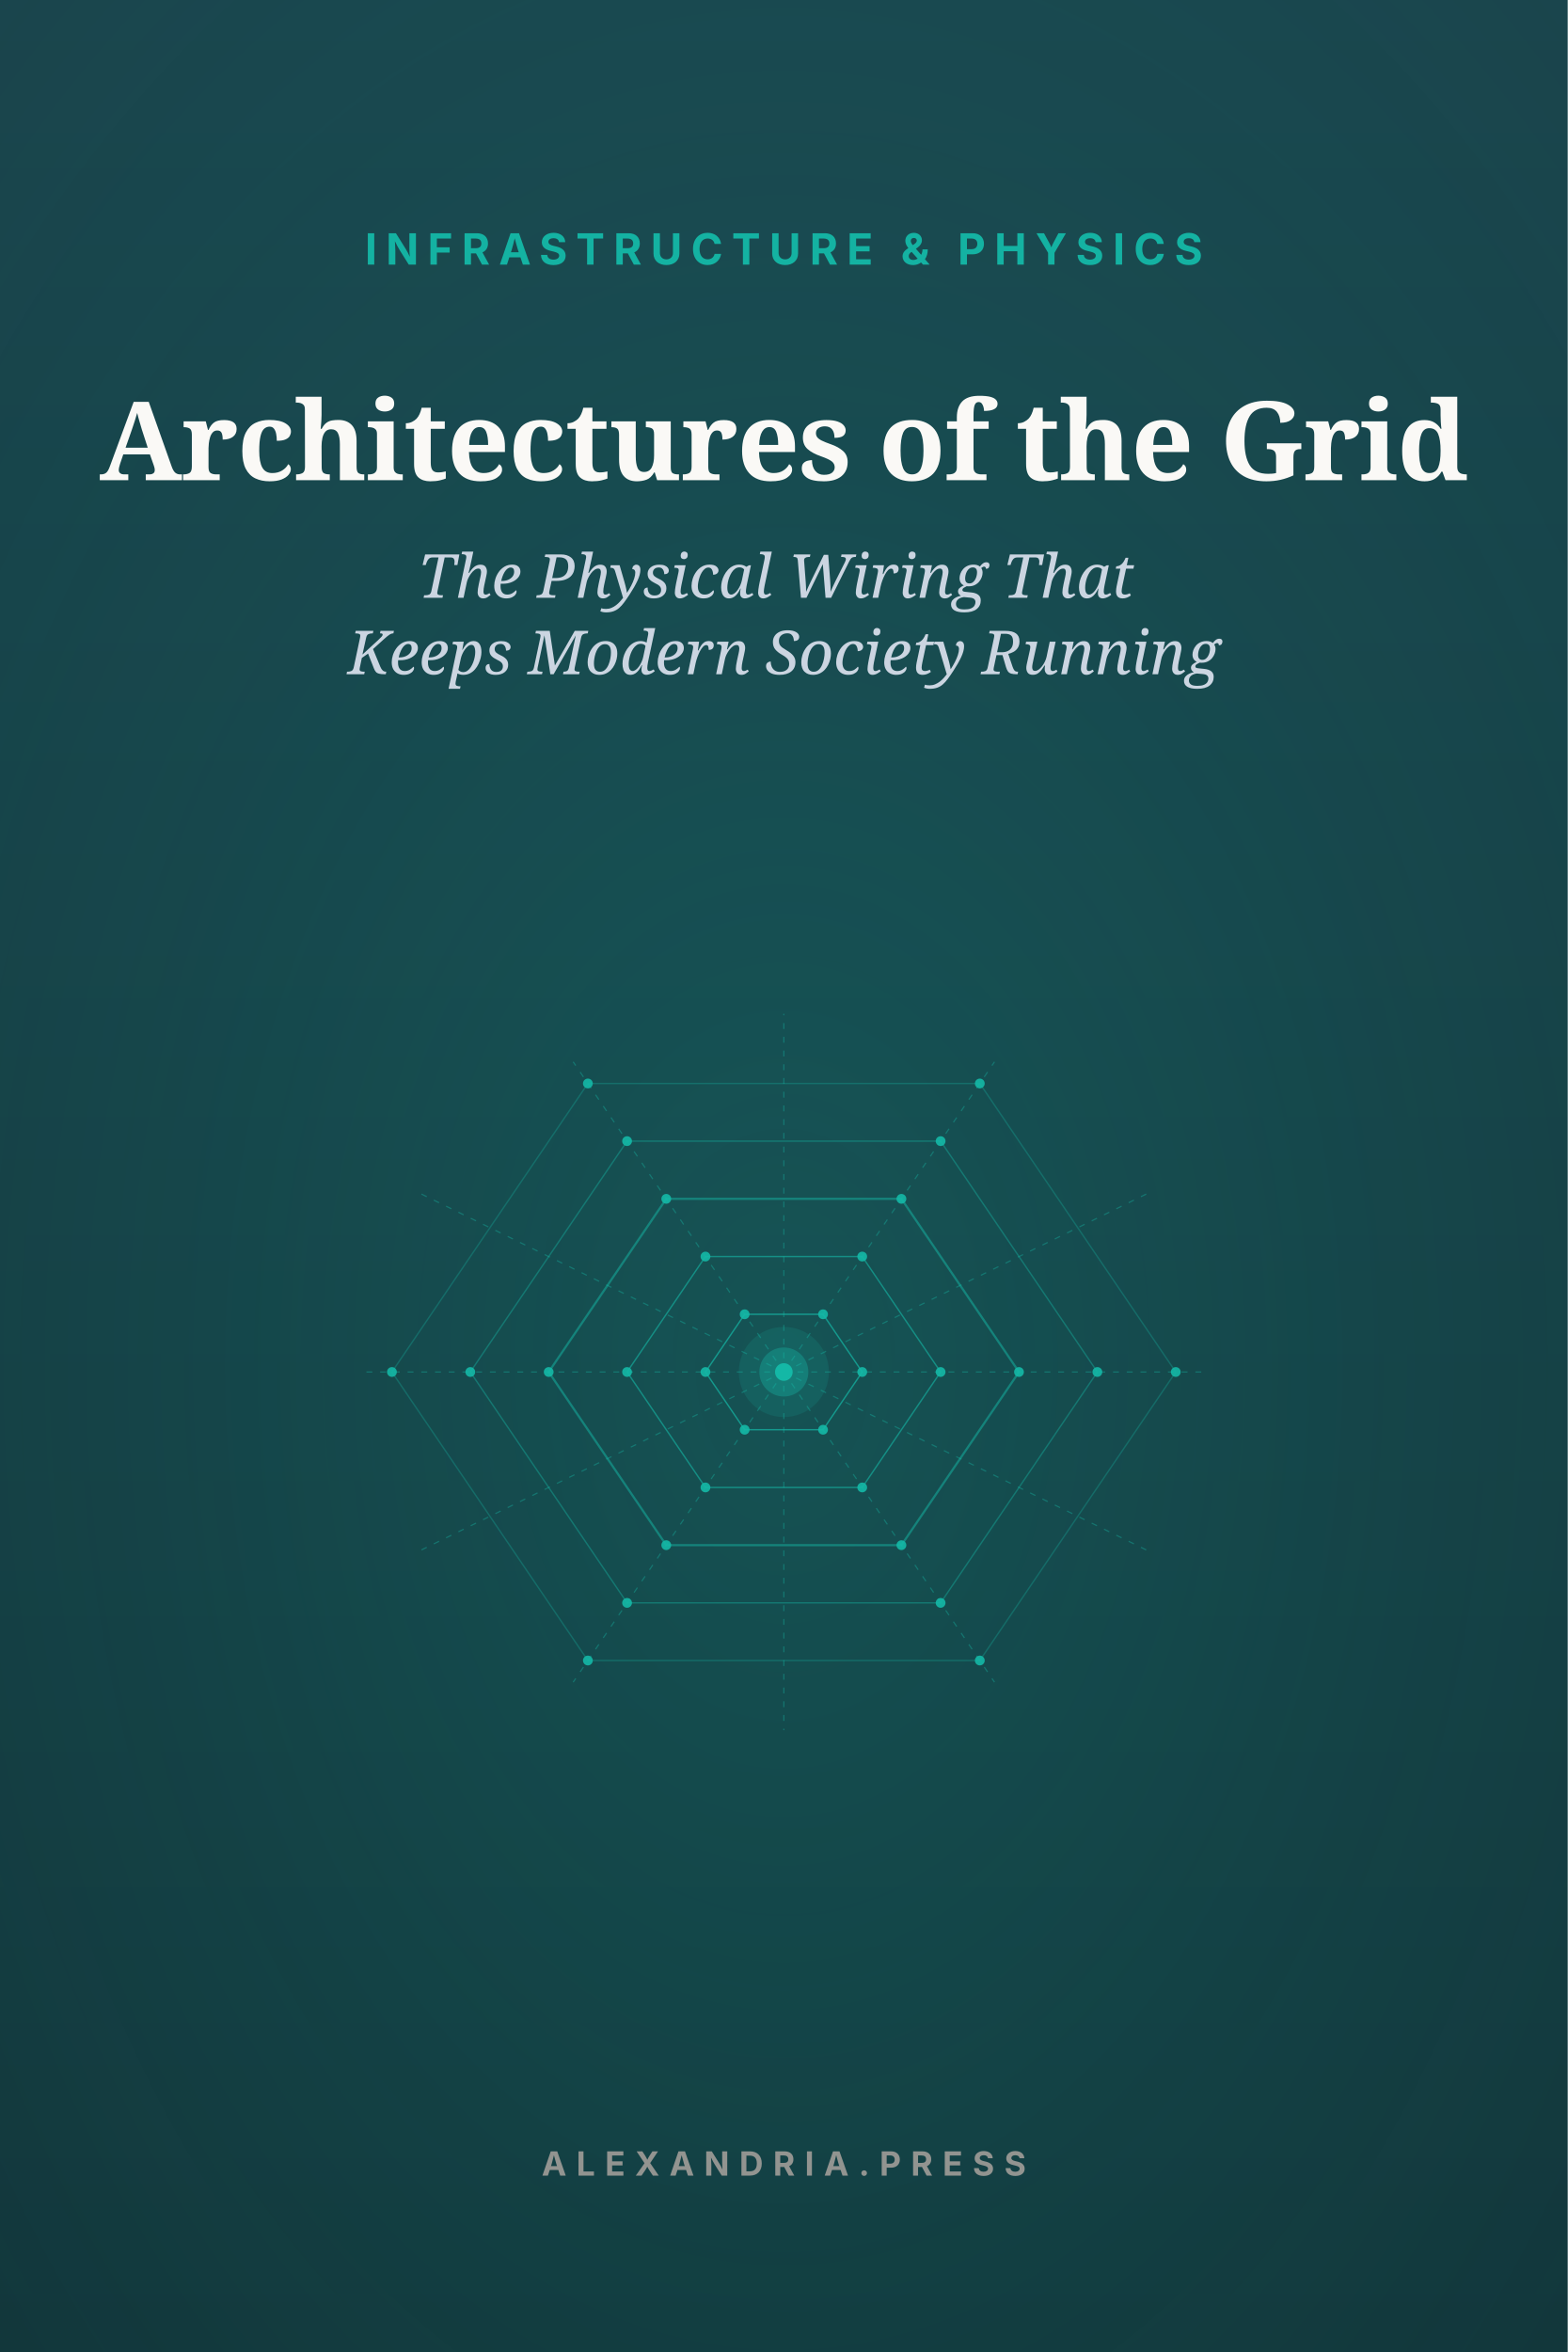
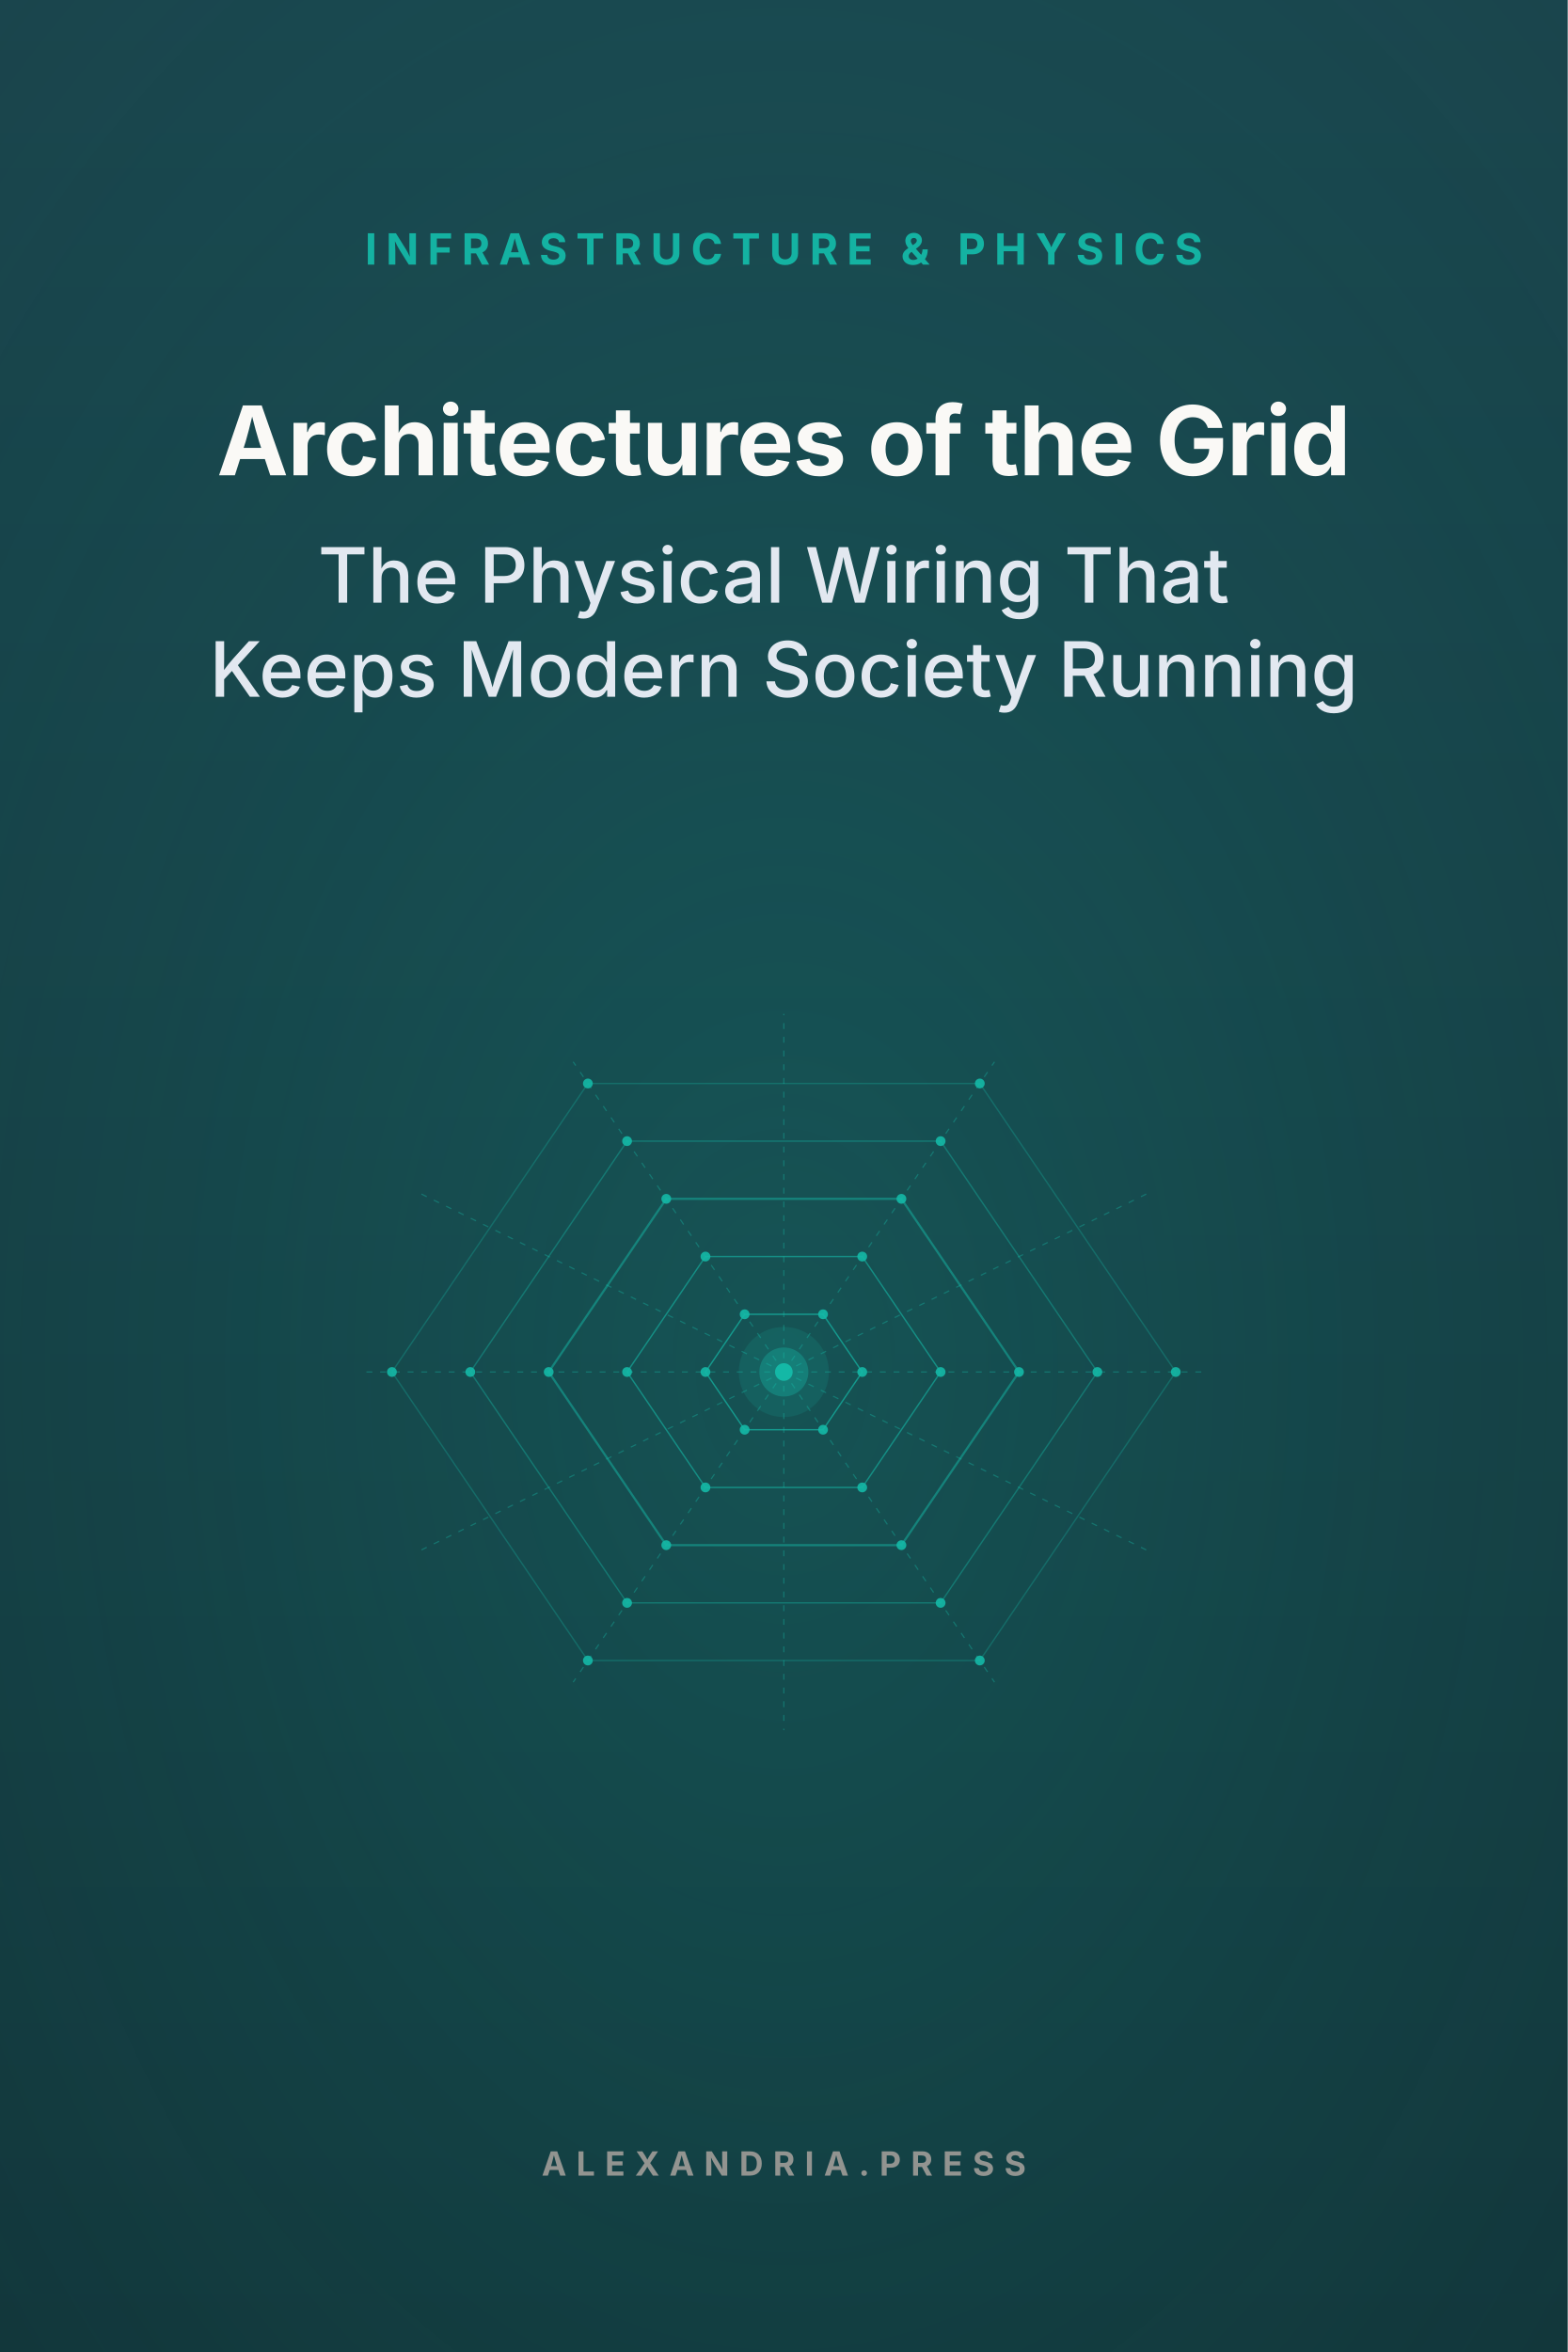
<svg xmlns="http://www.w3.org/2000/svg" viewBox="0 0 1600 2400" width="100%" height="100%">
  <defs>
    <linearGradient id="bg-architectures-of-the-grid" x1="0%" y1="0%" x2="0%" y2="100%">
      <stop offset="0%" stop-color="#1a3b45" />
      <stop offset="60%" stop-color="#152f37" />
      <stop offset="100%" stop-color="#12282f" />
    </linearGradient>
    <radialGradient id="halo-architectures-of-the-grid" cx="50%" cy="58%" r="75%">
      <stop offset="0%" stop-color="#14b8a6" stop-opacity="0.26" />
      <stop offset="55%" stop-color="#14b8a6" stop-opacity="0.15" />
      <stop offset="100%" stop-color="#14b8a6" stop-opacity="0.08" />
    </radialGradient>
  </defs>
  <rect width="1600" height="2400" fill="url(#bg-architectures-of-the-grid)" />
  <rect width="1600" height="2400" fill="url(#halo-architectures-of-the-grid)" />
  <g text-anchor="middle" font-family="'Inter', -apple-system, sans-serif">
    <text x="800" y="270" font-size="44" font-weight="700" letter-spacing="9" fill="#14b8a6" opacity="0.95">INFRASTRUCTURE &amp; PHYSICS</text>
  </g>
  <g text-anchor="middle">
-     <text x="800" y="490" font-family="'Literata', Georgia, serif" font-size="112" font-weight="700" letter-spacing="-0.01em" fill="#faf9f6">
+     <text x="800" y="485" font-family="'Inter', -apple-system, BlinkMacSystemFont, 'Segoe UI', sans-serif" font-size="98" font-weight="700" letter-spacing="-0.01em" fill="#faf9f6">
      Architectures of the Grid
    </text>
-     <text x="800" y="610" font-family="'Literata', Georgia, serif" font-size="62" font-weight="400" font-style="italic" fill="#cbd5e1">
+     <text x="800" y="615" font-family="'Inter', -apple-system, BlinkMacSystemFont, 'Segoe UI', sans-serif" font-size="78" font-weight="500" fill="#e2e8f0">
      <tspan x="800" dy="0">The Physical Wiring That</tspan>
-       <tspan x="800" dy="78">Keeps Modern Society Running</tspan>
+       <tspan x="800" dy="96">Keeps Modern Society Running</tspan>
    </text>
  </g>
  <g class="emblem-grid">
    <line x1="800" y1="1400" x2="1230.0" y2="1400.0" stroke="#14b8a6" stroke-width="1.2" opacity="0.38" stroke-dasharray="6,8" />
    <line x1="800" y1="1400" x2="1172.4" y2="1582.8" stroke="#14b8a6" stroke-width="1.2" opacity="0.38" stroke-dasharray="6,8" />
    <line x1="800" y1="1400" x2="1015.0" y2="1716.5" stroke="#14b8a6" stroke-width="1.2" opacity="0.38" stroke-dasharray="6,8" />
    <line x1="800" y1="1400" x2="800.0" y2="1765.5" stroke="#14b8a6" stroke-width="1.2" opacity="0.38" stroke-dasharray="6,8" />
    <line x1="800" y1="1400" x2="585.0" y2="1716.5" stroke="#14b8a6" stroke-width="1.2" opacity="0.38" stroke-dasharray="6,8" />
    <line x1="800" y1="1400" x2="427.6" y2="1582.8" stroke="#14b8a6" stroke-width="1.2" opacity="0.38" stroke-dasharray="6,8" />
    <line x1="800" y1="1400" x2="370.0" y2="1400.0" stroke="#14b8a6" stroke-width="1.2" opacity="0.38" stroke-dasharray="6,8" />
    <line x1="800" y1="1400" x2="427.6" y2="1217.2" stroke="#14b8a6" stroke-width="1.2" opacity="0.38" stroke-dasharray="6,8" />
    <line x1="800" y1="1400" x2="585.0" y2="1083.5" stroke="#14b8a6" stroke-width="1.2" opacity="0.38" stroke-dasharray="6,8" />
    <line x1="800" y1="1400" x2="800.0" y2="1034.5" stroke="#14b8a6" stroke-width="1.2" opacity="0.38" stroke-dasharray="6,8" />
    <line x1="800" y1="1400" x2="1015.0" y2="1083.5" stroke="#14b8a6" stroke-width="1.2" opacity="0.38" stroke-dasharray="6,8" />
    <line x1="800" y1="1400" x2="1172.4" y2="1217.2" stroke="#14b8a6" stroke-width="1.2" opacity="0.38" stroke-dasharray="6,8" />
    <polygon points="880.0,1400.0 840.0,1458.9 760.0,1458.9 720.0,1400.0 760.0,1341.1 840.0,1341.1" stroke="#14b8a6" stroke-width="1.4" fill="none" opacity="0.70" />
    <polygon points="960.0,1400.0 880.0,1517.8 720.0,1517.8 640.0,1400.0 720.0,1282.2 880.0,1282.2" stroke="#14b8a6" stroke-width="1.4" fill="none" opacity="0.60" />
    <polygon points="1040.0,1400.0 920.0,1576.7 680.0,1576.7 560.0,1400.0 680.0,1223.3 920.0,1223.3" stroke="#14b8a6" stroke-width="2.2" fill="none" opacity="0.50" />
    <polygon points="1120.0,1400.0 960.0,1635.6 640.0,1635.6 480.0,1400.0 640.0,1164.4 960.0,1164.4" stroke="#14b8a6" stroke-width="1.4" fill="none" opacity="0.40" />
    <polygon points="1200.0,1400.0 1000.0,1694.4 600.0,1694.4 400.0,1400.0 600.0,1105.6 1000.0,1105.6" stroke="#14b8a6" stroke-width="1.4" fill="none" opacity="0.30" />
    <circle cx="880.0" cy="1400.0" r="5.0" fill="#14b8a6" opacity="0.9" />
    <circle cx="840.0" cy="1458.9" r="5.0" fill="#14b8a6" opacity="0.9" />
    <circle cx="760.0" cy="1458.9" r="5.0" fill="#14b8a6" opacity="0.9" />
    <circle cx="720.0" cy="1400.0" r="5.0" fill="#14b8a6" opacity="0.9" />
    <circle cx="760.0" cy="1341.1" r="5.0" fill="#14b8a6" opacity="0.9" />
    <circle cx="840.0" cy="1341.1" r="5.0" fill="#14b8a6" opacity="0.9" />
    <circle cx="960.0" cy="1400.0" r="5.0" fill="#14b8a6" opacity="0.9" />
    <circle cx="880.0" cy="1517.8" r="5.0" fill="#14b8a6" opacity="0.9" />
    <circle cx="720.0" cy="1517.8" r="5.0" fill="#14b8a6" opacity="0.9" />
    <circle cx="640.0" cy="1400.0" r="5.0" fill="#14b8a6" opacity="0.9" />
    <circle cx="720.0" cy="1282.2" r="5.0" fill="#14b8a6" opacity="0.9" />
    <circle cx="880.0" cy="1282.2" r="5.0" fill="#14b8a6" opacity="0.9" />
    <circle cx="1040.0" cy="1400.0" r="5.0" fill="#14b8a6" opacity="0.9" />
    <circle cx="920.0" cy="1576.7" r="5.0" fill="#14b8a6" opacity="0.9" />
    <circle cx="680.0" cy="1576.7" r="5.0" fill="#14b8a6" opacity="0.9" />
    <circle cx="560.0" cy="1400.0" r="5.0" fill="#14b8a6" opacity="0.9" />
    <circle cx="680.0" cy="1223.3" r="5.0" fill="#14b8a6" opacity="0.9" />
    <circle cx="920.0" cy="1223.3" r="5.0" fill="#14b8a6" opacity="0.9" />
    <circle cx="1120.0" cy="1400.0" r="5.0" fill="#14b8a6" opacity="0.9" />
    <circle cx="960.0" cy="1635.6" r="5.0" fill="#14b8a6" opacity="0.9" />
    <circle cx="640.0" cy="1635.6" r="5.0" fill="#14b8a6" opacity="0.9" />
    <circle cx="480.0" cy="1400.0" r="5.0" fill="#14b8a6" opacity="0.9" />
    <circle cx="640.0" cy="1164.4" r="5.0" fill="#14b8a6" opacity="0.9" />
    <circle cx="960.0" cy="1164.4" r="5.0" fill="#14b8a6" opacity="0.9" />
    <circle cx="1200.0" cy="1400.0" r="5.0" fill="#14b8a6" opacity="0.9" />
    <circle cx="1000.0" cy="1694.4" r="5.0" fill="#14b8a6" opacity="0.9" />
    <circle cx="600.0" cy="1694.4" r="5.0" fill="#14b8a6" opacity="0.9" />
    <circle cx="400.0" cy="1400.0" r="5.0" fill="#14b8a6" opacity="0.9" />
    <circle cx="600.0" cy="1105.6" r="5.0" fill="#14b8a6" opacity="0.9" />
    <circle cx="1000.0" cy="1105.6" r="5.0" fill="#14b8a6" opacity="0.9" />
    <circle cx="800" cy="1400" r="46" fill="#14b8a6" opacity="0.14" />
    <circle cx="800" cy="1400" r="25" fill="#14b8a6" opacity="0.35" />
    <circle cx="800" cy="1400" r="9" fill="#14b8a6" />
  </g>
  <g text-anchor="middle" font-family="'Inter', -apple-system, sans-serif">
    <text x="800" y="2220" font-size="34" font-weight="700" letter-spacing="10" fill="#a8a29e" opacity="0.85">ALEXANDRIA.PRESS</text>
  </g>
</svg>
